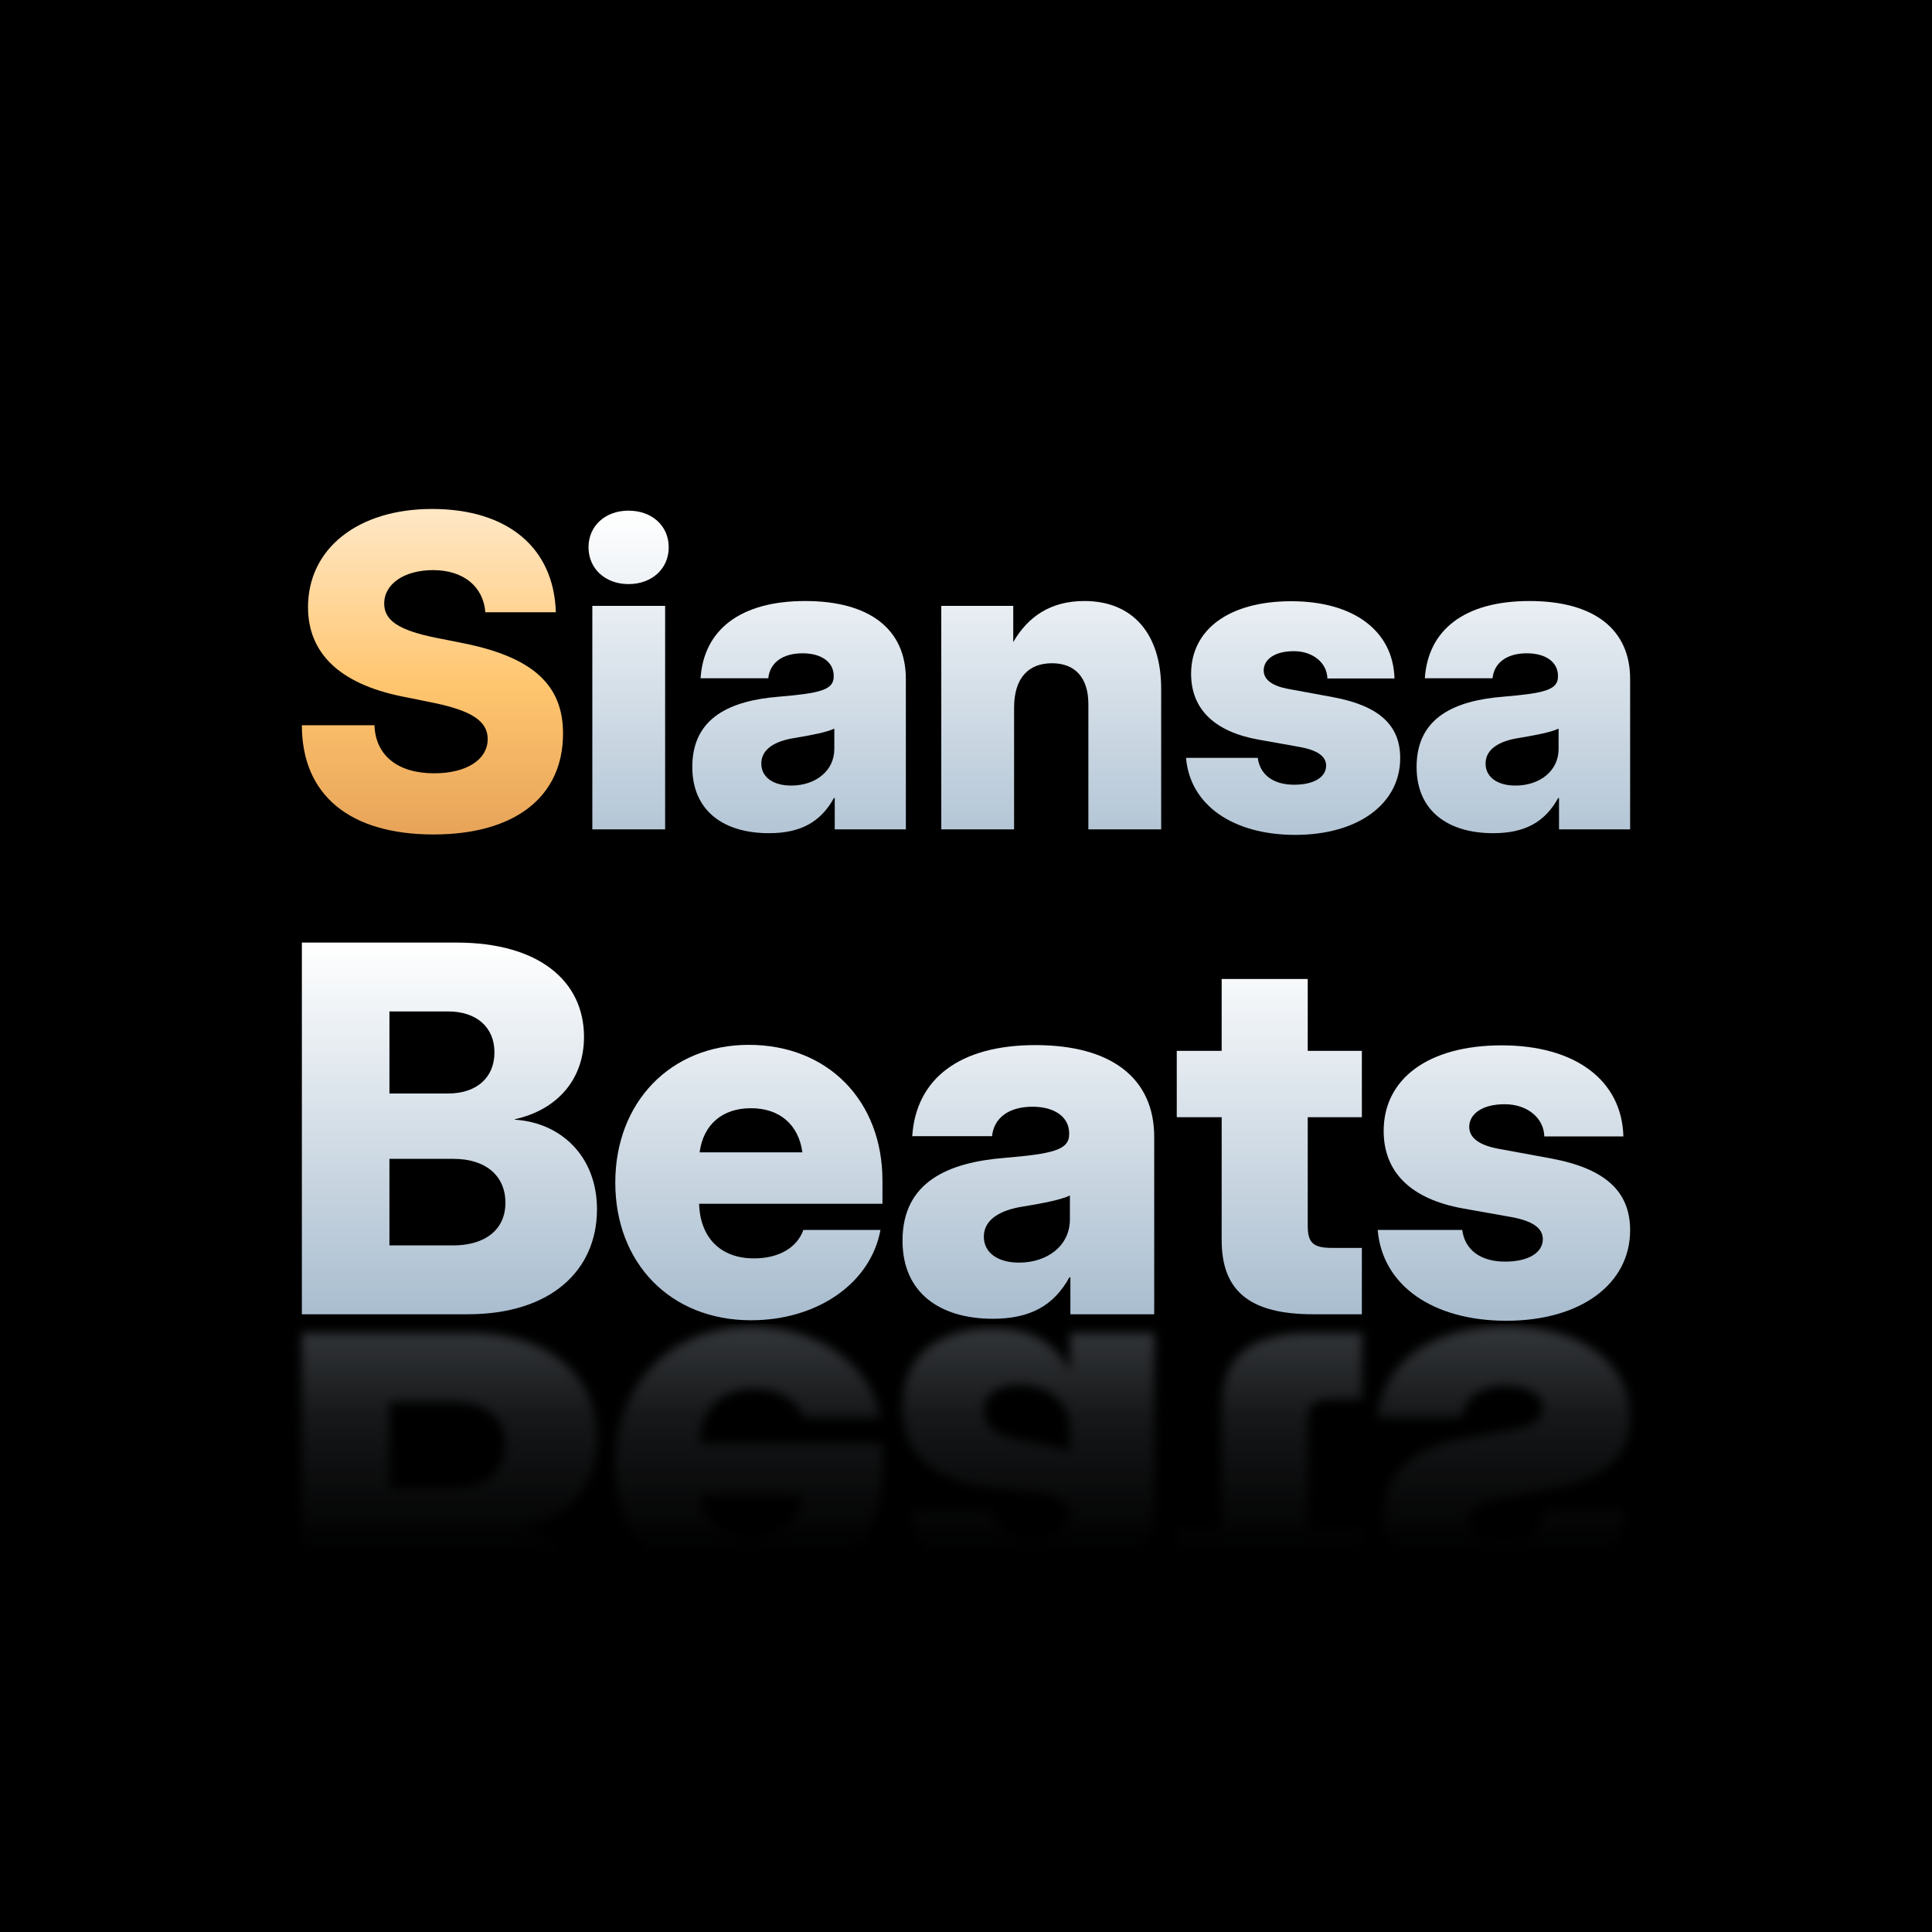
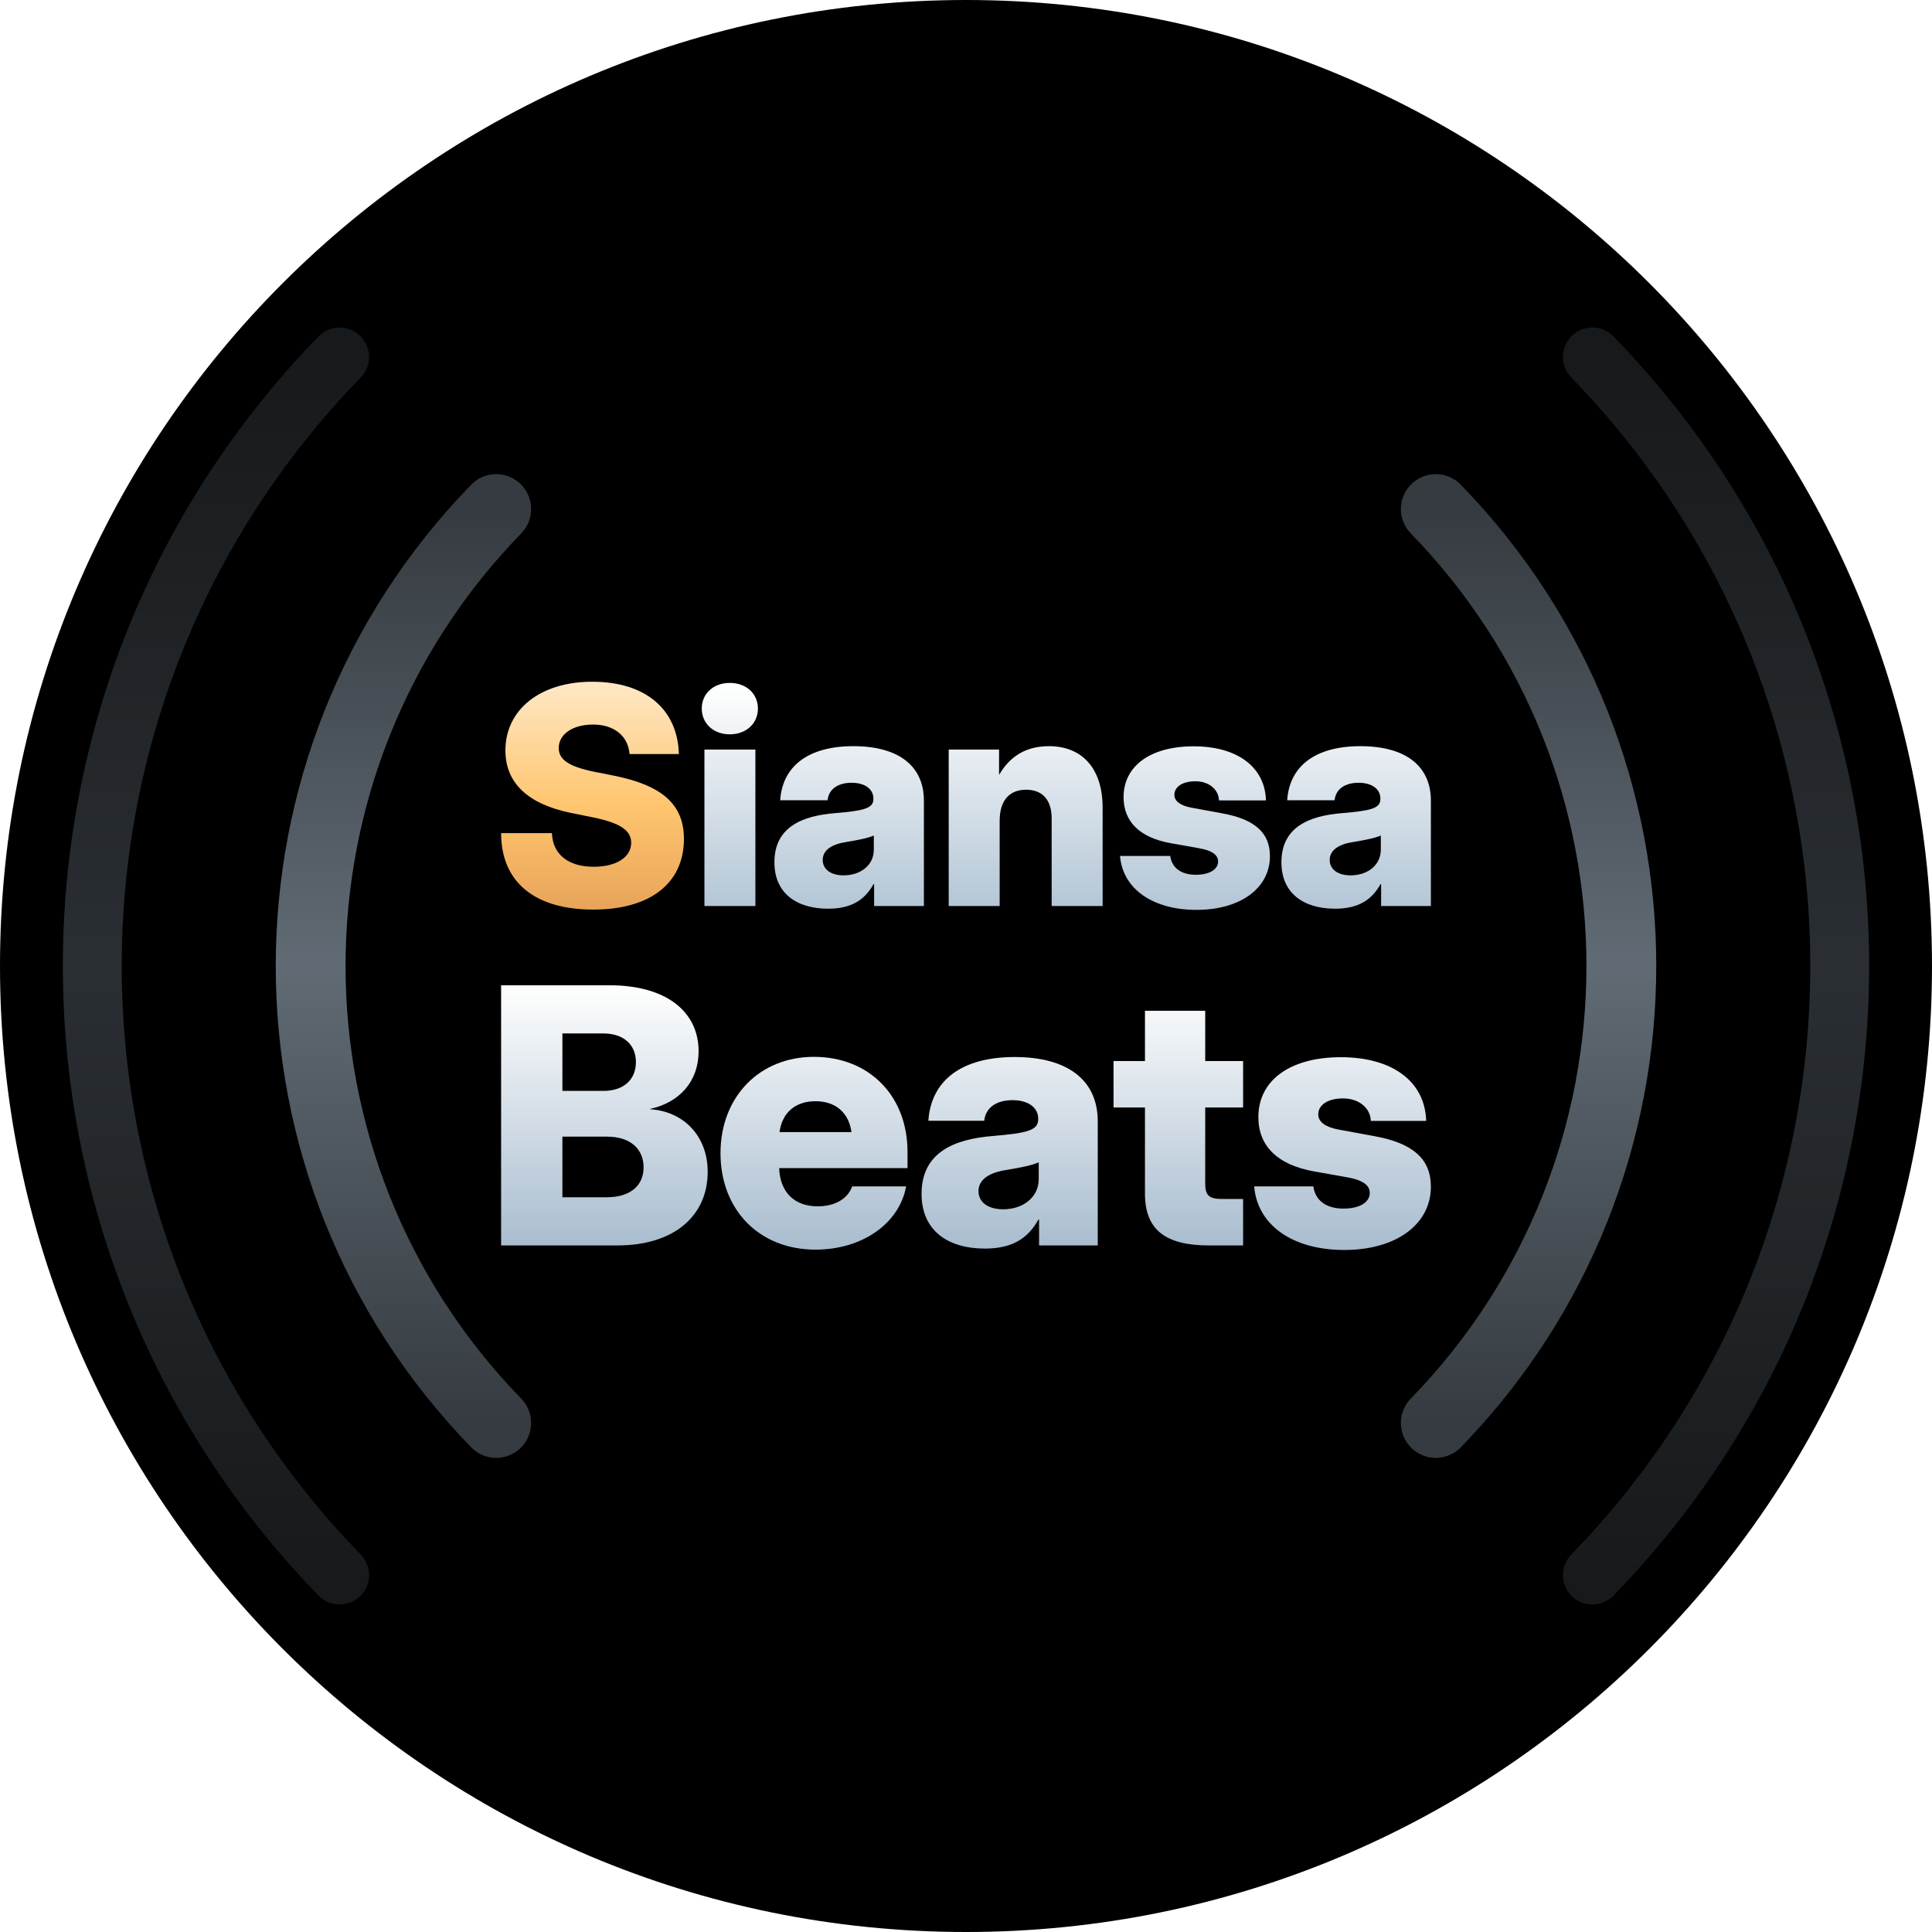
<svg xmlns="http://www.w3.org/2000/svg" viewBox="0 0 512 512" width="512" height="512" role="img" aria-label="Siansa Beats">
  <defs>
    <linearGradient id="amber" gradientUnits="userSpaceOnUse" x1="0" y1="136.2" x2="0" y2="219.8">
      <stop offset="0" stop-color="#FFE7C4" />
      <stop offset="0.55" stop-color="#FFC56E" />
      <stop offset="1" stop-color="#E8A55A" />
    </linearGradient>
    <linearGradient id="frost1" gradientUnits="userSpaceOnUse" x1="0" y1="136.2" x2="0" y2="219.8">
      <stop offset="0" stop-color="#FFFFFF" />
      <stop offset="1" stop-color="#B4C6D6" />
    </linearGradient>
    <linearGradient id="frost2" gradientUnits="userSpaceOnUse" x1="0" y1="249.8" x2="0" y2="348.3">
      <stop offset="0" stop-color="#FFFFFF" />
      <stop offset="1" stop-color="#A9BDCF" />
    </linearGradient>
-     <linearGradient id="fade" gradientUnits="userSpaceOnUse" x1="0" y1="350.8" x2="0" y2="411.9">
-       <stop offset="0" stop-color="#FFF" stop-opacity="0.26" />
-       <stop offset="0.4" stop-color="#FFF" stop-opacity="0.109" />
-       <stop offset="1" stop-color="#FFF" stop-opacity="0" />
+     <linearGradient id="a0" gradientUnits="userSpaceOnUse" x1="0" y1="134.9" x2="0" y2="377.1">
+       <stop offset="0" stop-color="#AFC2D3" stop-opacity="0.303" />
+       <stop offset="0.5" stop-color="#AFC2D3" stop-opacity="0.55" />
+       <stop offset="1" stop-color="#AFC2D3" stop-opacity="0.303" />
    </linearGradient>
-     <mask id="below" maskUnits="userSpaceOnUse" x="0" y="350.8" width="512" height="63.1">
-       <rect x="0" y="350.8" width="512" height="61.1" fill="url(#fade)" />
-     </mask>
-     <filter id="soft" x="-5%" y="-20%" width="110%" height="140%">
-       <feGaussianBlur stdDeviation="1.3" />
-     </filter>
+     <linearGradient id="a1" gradientUnits="userSpaceOnUse" x1="0" y1="134.9" x2="0" y2="377.1">
+       <stop offset="0" stop-color="#AFC2D3" stop-opacity="0.303" />
+       <stop offset="0.5" stop-color="#AFC2D3" stop-opacity="0.55" />
+       <stop offset="1" stop-color="#AFC2D3" stop-opacity="0.303" />
+     </linearGradient>
+     <linearGradient id="a2" gradientUnits="userSpaceOnUse" x1="0" y1="94.6" x2="0" y2="417.4">
+       <stop offset="0" stop-color="#AFC2D3" stop-opacity="0.132" />
+       <stop offset="0.5" stop-color="#AFC2D3" stop-opacity="0.24" />
+       <stop offset="1" stop-color="#AFC2D3" stop-opacity="0.132" />
+     </linearGradient>
+     <linearGradient id="a3" gradientUnits="userSpaceOnUse" x1="0" y1="94.6" x2="0" y2="417.4">
+       <stop offset="0" stop-color="#AFC2D3" stop-opacity="0.132" />
+       <stop offset="0.5" stop-color="#AFC2D3" stop-opacity="0.24" />
+       <stop offset="1" stop-color="#AFC2D3" stop-opacity="0.132" />
+     </linearGradient>
  </defs>
-   <rect width="512" height="512" fill="#000000" />
-   <g mask="url(#below)">
-     <g filter="url(#soft)" transform="translate(0,701.6) scale(1,-1)">
-       <path d="M80.0 348.293H123.961C145.843 348.293 158.205 336.79 158.205 320.462C158.205 306.513 148.751 297.523 136.455 296.729V296.597C147.561 294.151 154.767 286.152 154.767 274.782C154.767 260.04 142.868 249.793 120.986 249.793H80.0ZM103.204 330.047V307.108H120.193C128.721 307.108 133.943 311.603 133.943 318.743C133.943 325.816 128.655 330.047 120.061 330.047ZM103.204 289.788V268.039H118.739C126.341 268.039 131.035 272.27 131.035 278.88C131.035 285.557 126.341 289.788 118.739 289.788Z" fill="#C9D6E2" />
-       <path d="M199.021 349.879C216.671 349.879 230.752 340.029 233.33 325.949H212.903C211.251 330.576 206.491 333.485 199.814 333.485C190.823 333.485 185.535 327.866 185.27 319.007H233.859V312.859C233.859 291.705 219.382 276.897 198.426 276.897C177.734 276.897 163.058 292.102 163.058 313.388C163.058 334.675 177.602 349.879 199.021 349.879ZM185.403 305.389C186.394 298.051 191.352 293.688 199.021 293.688C206.623 293.688 211.647 298.051 212.639 305.389Z" fill="#C9D6E2" />
-       <path d="M263.107 349.483C272.956 349.483 279.237 346.045 283.401 338.509H283.666V348.293H305.878V301.291C305.878 285.888 294.706 276.963 274.411 276.963C254.182 276.963 242.746 285.954 241.754 301.092H262.908C263.371 296.333 267.271 293.292 273.618 293.292C279.633 293.292 283.335 296.134 283.335 300.299V300.63C283.335 304.794 278.774 305.786 266.28 306.844C251.406 308.034 239.176 313.124 239.176 328.791C239.176 342.674 249.158 349.483 263.107 349.483ZM270.048 334.609C264.495 334.609 260.727 332.031 260.727 327.734C260.727 323.172 265.09 320.66 271.172 319.735C276.791 318.809 281.088 317.95 283.534 316.826V323.172C283.534 330.047 277.65 334.609 270.048 334.609Z" fill="#C9D6E2" />
-       <path d="M360.907 278.484H346.562V259.445H323.755V278.484H311.855V296.068H323.755V328.659C323.755 342.211 331.291 348.293 348.016 348.293H360.907V330.708H353.04C347.95 330.708 346.562 329.32 346.562 324.825V296.068H360.907Z" fill="#C9D6E2" />
-       <path d="M399.211 350.012C418.779 350.012 432.0 340.36 432.0 326.015C432.0 315.636 425.257 309.62 410.912 306.976L396.897 304.398C392.071 303.472 389.361 301.555 389.361 298.646C389.361 295.209 392.799 292.631 398.748 292.631C404.764 292.631 409.127 296.267 409.259 301.159H430.215C429.818 286.284 417.456 277.029 397.955 277.029C378.519 277.029 366.686 285.888 366.686 299.704C366.686 310.744 374.024 317.817 387.774 320.263L400.401 322.511C405.954 323.503 408.863 325.354 408.863 328.395C408.863 331.898 405.161 334.344 398.88 334.344C392.204 334.344 388.171 331.105 387.51 325.949H365.1C366.356 340.823 379.908 350.012 399.211 350.012Z" fill="#C9D6E2" />
-     </g>
+   <circle cx="256.0" cy="256.0" r="256" fill="#000000" />
+   <path d="M131.5,134.9A173.7,173.7 0 0,0 131.5,377.1" fill="none" stroke="url(#a0)" stroke-width="18.5" stroke-linecap="round" />
+   <path d="M380.5,134.9A173.7,173.7 0 0,1 380.5,377.1" fill="none" stroke="url(#a1)" stroke-width="18.5" stroke-linecap="round" />
+   <path d="M90.0,94.6A231.5,231.5 0 0,0 90.0,417.4" fill="none" stroke="url(#a2)" stroke-width="15.6" stroke-linecap="round" />
+   <path d="M422.0,94.6A231.5,231.5 0 0,1 422.0,417.4" fill="none" stroke="url(#a3)" stroke-width="15.6" stroke-linecap="round" />
+   <g transform="translate(256.0,256.0) scale(0.7) translate(-256,-242.5)">
+     <path d="M114.885 221.139C136.422 221.139 149.21 211.212 149.21 194.387C149.21 181.487 141.189 174.14 122.681 170.438L115.334 168.98C105.799 167.017 101.817 164.493 101.817 159.95C101.817 154.734 107.145 151.088 114.773 151.088C122.737 151.088 128.065 155.351 128.626 162.25H147.303C146.798 145.143 134.515 134.88 114.493 134.88C94.863 134.88 81.626 145.368 81.626 160.903C81.626 173.074 89.983 181.15 106.304 184.515L114.885 186.254C124.925 188.329 129.243 191.078 129.243 195.845C129.243 201.341 123.579 204.931 115.054 204.931C105.407 204.931 99.518 200.219 99.237 192.199H80.0C80.0 210.651 92.619 221.139 114.885 221.139Z" fill="url(#amber)" />
+     <path d="M156.973 219.793H176.267V160.567H156.973ZM166.564 154.79C172.789 154.79 177.22 150.696 177.22 145.031C177.22 139.367 172.789 135.328 166.564 135.328C160.394 135.328 155.964 139.367 155.964 145.031C155.964 150.696 160.394 154.79 166.564 154.79Z" fill="url(#frost1)" />
+     <path d="M203.772 220.803C212.129 220.803 217.457 217.886 220.991 211.493H221.215V219.793H240.06V179.916C240.06 166.849 230.581 159.277 213.363 159.277C196.201 159.277 186.498 166.905 185.657 179.748H203.604C203.997 175.71 207.306 173.13 212.69 173.13C217.794 173.13 220.935 175.542 220.935 179.075V179.356C220.935 182.889 217.065 183.73 206.465 184.628C193.845 185.637 183.469 189.956 183.469 203.248C183.469 215.026 191.938 220.803 203.772 220.803ZM209.661 208.184C204.95 208.184 201.753 205.996 201.753 202.351C201.753 198.481 205.455 196.35 210.615 195.564C215.382 194.779 219.028 194.05 221.103 193.097V198.481C221.103 204.314 216.111 208.184 209.661 208.184Z" fill="url(#frost1)" />
+     <path d="M268.743 187.6C268.743 179.524 272.669 175.766 278.783 175.766C284.896 175.766 288.429 179.58 288.429 186.591V219.793H307.723V182.552C307.723 167.97 300.207 159.277 287.364 159.277C278.446 159.277 272.445 163.371 268.519 170.158V160.567H249.45V219.793H268.743Z" fill="url(#frost1)" />
+     <path d="M343.249 221.252C359.85 221.252 371.067 213.063 371.067 200.892C371.067 192.087 365.347 186.983 353.176 184.74L341.286 182.552C337.192 181.767 334.892 180.141 334.892 177.673C334.892 174.757 337.808 172.569 342.856 172.569C347.96 172.569 351.662 175.654 351.774 179.804H369.553C369.216 167.185 358.728 159.333 342.183 159.333C325.694 159.333 315.655 166.849 315.655 178.57C315.655 187.937 321.88 193.938 333.546 196.013L344.258 197.92C348.97 198.761 351.437 200.332 351.437 202.912C351.437 205.884 348.296 207.959 342.968 207.959C337.304 207.959 333.882 205.211 333.322 200.836H314.309C315.374 213.456 326.872 221.252 343.249 221.252Z" fill="url(#frost1)" />
+     <path d="M395.713 220.803C404.069 220.803 409.398 217.886 412.931 211.493H413.155V219.793H432.0V179.916C432.0 166.849 422.522 159.277 405.303 159.277C388.141 159.277 378.438 166.905 377.597 179.748H395.544C395.937 175.71 399.246 173.13 404.63 173.13C409.734 173.13 412.875 175.542 412.875 179.075V179.356C412.875 182.889 409.005 183.73 398.405 184.628C385.785 185.637 375.41 189.956 375.41 203.248C375.41 215.026 383.879 220.803 395.713 220.803ZM401.602 208.184C396.89 208.184 393.694 205.996 393.694 202.351C393.694 198.481 397.395 196.35 402.555 195.564C407.322 194.779 410.968 194.05 413.043 193.097V198.481C413.043 204.314 408.051 208.184 401.602 208.184Z" fill="url(#frost1)" />
+     <path d="M80.0 348.293H123.961C145.843 348.293 158.205 336.79 158.205 320.462C158.205 306.513 148.751 297.523 136.455 296.729V296.597C147.561 294.151 154.767 286.152 154.767 274.782C154.767 260.04 142.868 249.793 120.986 249.793H80.0ZM103.204 330.047V307.108H120.193C128.721 307.108 133.943 311.603 133.943 318.743C133.943 325.816 128.655 330.047 120.061 330.047ZM103.204 289.788V268.039H118.739C126.341 268.039 131.035 272.27 131.035 278.88C131.035 285.557 126.341 289.788 118.739 289.788Z" fill="url(#frost2)" />
+     <path d="M199.021 349.879C216.671 349.879 230.752 340.029 233.33 325.949H212.903C211.251 330.576 206.491 333.485 199.814 333.485C190.823 333.485 185.535 327.866 185.27 319.007H233.859V312.859C233.859 291.705 219.382 276.897 198.426 276.897C177.734 276.897 163.058 292.102 163.058 313.388C163.058 334.675 177.602 349.879 199.021 349.879ZM185.403 305.389C186.394 298.051 191.352 293.688 199.021 293.688C206.623 293.688 211.647 298.051 212.639 305.389Z" fill="url(#frost2)" />
+     <path d="M263.107 349.483C272.956 349.483 279.237 346.045 283.401 338.509H283.666V348.293H305.878V301.291C305.878 285.888 294.706 276.963 274.411 276.963C254.182 276.963 242.746 285.954 241.754 301.092H262.908C263.371 296.333 267.271 293.292 273.618 293.292C279.633 293.292 283.335 296.134 283.335 300.299V300.63C283.335 304.794 278.774 305.786 266.28 306.844C251.406 308.034 239.176 313.124 239.176 328.791C239.176 342.674 249.158 349.483 263.107 349.483ZM270.048 334.609C264.495 334.609 260.727 332.031 260.727 327.734C260.727 323.172 265.09 320.66 271.172 319.735C276.791 318.809 281.088 317.95 283.534 316.826V323.172C283.534 330.047 277.65 334.609 270.048 334.609Z" fill="url(#frost2)" />
+     <path d="M360.907 278.484H346.562V259.445H323.755V278.484H311.855V296.068H323.755V328.659C323.755 342.211 331.291 348.293 348.016 348.293H360.907V330.708H353.04C347.95 330.708 346.562 329.32 346.562 324.825V296.068H360.907Z" fill="url(#frost2)" />
+     <path d="M399.211 350.012C418.779 350.012 432.0 340.36 432.0 326.015C432.0 315.636 425.257 309.62 410.912 306.976L396.897 304.398C392.071 303.472 389.361 301.555 389.361 298.646C389.361 295.209 392.799 292.631 398.748 292.631C404.764 292.631 409.127 296.267 409.259 301.159H430.215C429.818 286.284 417.456 277.029 397.955 277.029C378.519 277.029 366.686 285.888 366.686 299.704C366.686 310.744 374.024 317.817 387.774 320.263L400.401 322.511C405.954 323.503 408.863 325.354 408.863 328.395C408.863 331.898 405.161 334.344 398.88 334.344C392.204 334.344 388.171 331.105 387.51 325.949H365.1C366.356 340.823 379.908 350.012 399.211 350.012Z" fill="url(#frost2)" />
  </g>
-   <path d="M114.885 221.139C136.422 221.139 149.21 211.212 149.21 194.387C149.21 181.487 141.189 174.14 122.681 170.438L115.334 168.98C105.799 167.017 101.817 164.493 101.817 159.95C101.817 154.734 107.145 151.088 114.773 151.088C122.737 151.088 128.065 155.351 128.626 162.25H147.303C146.798 145.143 134.515 134.88 114.493 134.88C94.863 134.88 81.626 145.368 81.626 160.903C81.626 173.074 89.983 181.15 106.304 184.515L114.885 186.254C124.925 188.329 129.243 191.078 129.243 195.845C129.243 201.341 123.579 204.931 115.054 204.931C105.407 204.931 99.518 200.219 99.237 192.199H80.0C80.0 210.651 92.619 221.139 114.885 221.139Z" fill="url(#amber)" />
-   <path d="M156.973 219.793H176.267V160.567H156.973ZM166.564 154.79C172.789 154.79 177.22 150.696 177.22 145.031C177.22 139.367 172.789 135.328 166.564 135.328C160.394 135.328 155.964 139.367 155.964 145.031C155.964 150.696 160.394 154.79 166.564 154.79Z" fill="url(#frost1)" />
-   <path d="M203.772 220.803C212.129 220.803 217.457 217.886 220.991 211.493H221.215V219.793H240.06V179.916C240.06 166.849 230.581 159.277 213.363 159.277C196.201 159.277 186.498 166.905 185.657 179.748H203.604C203.997 175.71 207.306 173.13 212.69 173.13C217.794 173.13 220.935 175.542 220.935 179.075V179.356C220.935 182.889 217.065 183.73 206.465 184.628C193.845 185.637 183.469 189.956 183.469 203.248C183.469 215.026 191.938 220.803 203.772 220.803ZM209.661 208.184C204.95 208.184 201.753 205.996 201.753 202.351C201.753 198.481 205.455 196.35 210.615 195.564C215.382 194.779 219.028 194.05 221.103 193.097V198.481C221.103 204.314 216.111 208.184 209.661 208.184Z" fill="url(#frost1)" />
-   <path d="M268.743 187.6C268.743 179.524 272.669 175.766 278.783 175.766C284.896 175.766 288.429 179.58 288.429 186.591V219.793H307.723V182.552C307.723 167.97 300.207 159.277 287.364 159.277C278.446 159.277 272.445 163.371 268.519 170.158V160.567H249.45V219.793H268.743Z" fill="url(#frost1)" />
-   <path d="M343.249 221.252C359.85 221.252 371.067 213.063 371.067 200.892C371.067 192.087 365.347 186.983 353.176 184.74L341.286 182.552C337.192 181.767 334.892 180.141 334.892 177.673C334.892 174.757 337.808 172.569 342.856 172.569C347.96 172.569 351.662 175.654 351.774 179.804H369.553C369.216 167.185 358.728 159.333 342.183 159.333C325.694 159.333 315.655 166.849 315.655 178.57C315.655 187.937 321.88 193.938 333.546 196.013L344.258 197.92C348.97 198.761 351.437 200.332 351.437 202.912C351.437 205.884 348.296 207.959 342.968 207.959C337.304 207.959 333.882 205.211 333.322 200.836H314.309C315.374 213.456 326.872 221.252 343.249 221.252Z" fill="url(#frost1)" />
-   <path d="M395.713 220.803C404.069 220.803 409.398 217.886 412.931 211.493H413.155V219.793H432.0V179.916C432.0 166.849 422.522 159.277 405.303 159.277C388.141 159.277 378.438 166.905 377.597 179.748H395.544C395.937 175.71 399.246 173.13 404.63 173.13C409.734 173.13 412.875 175.542 412.875 179.075V179.356C412.875 182.889 409.005 183.73 398.405 184.628C385.785 185.637 375.41 189.956 375.41 203.248C375.41 215.026 383.879 220.803 395.713 220.803ZM401.602 208.184C396.89 208.184 393.694 205.996 393.694 202.351C393.694 198.481 397.395 196.35 402.555 195.564C407.322 194.779 410.968 194.05 413.043 193.097V198.481C413.043 204.314 408.051 208.184 401.602 208.184Z" fill="url(#frost1)" />
-   <path d="M80.0 348.293H123.961C145.843 348.293 158.205 336.79 158.205 320.462C158.205 306.513 148.751 297.523 136.455 296.729V296.597C147.561 294.151 154.767 286.152 154.767 274.782C154.767 260.04 142.868 249.793 120.986 249.793H80.0ZM103.204 330.047V307.108H120.193C128.721 307.108 133.943 311.603 133.943 318.743C133.943 325.816 128.655 330.047 120.061 330.047ZM103.204 289.788V268.039H118.739C126.341 268.039 131.035 272.27 131.035 278.88C131.035 285.557 126.341 289.788 118.739 289.788Z" fill="url(#frost2)" />
-   <path d="M199.021 349.879C216.671 349.879 230.752 340.029 233.33 325.949H212.903C211.251 330.576 206.491 333.485 199.814 333.485C190.823 333.485 185.535 327.866 185.27 319.007H233.859V312.859C233.859 291.705 219.382 276.897 198.426 276.897C177.734 276.897 163.058 292.102 163.058 313.388C163.058 334.675 177.602 349.879 199.021 349.879ZM185.403 305.389C186.394 298.051 191.352 293.688 199.021 293.688C206.623 293.688 211.647 298.051 212.639 305.389Z" fill="url(#frost2)" />
-   <path d="M263.107 349.483C272.956 349.483 279.237 346.045 283.401 338.509H283.666V348.293H305.878V301.291C305.878 285.888 294.706 276.963 274.411 276.963C254.182 276.963 242.746 285.954 241.754 301.092H262.908C263.371 296.333 267.271 293.292 273.618 293.292C279.633 293.292 283.335 296.134 283.335 300.299V300.63C283.335 304.794 278.774 305.786 266.28 306.844C251.406 308.034 239.176 313.124 239.176 328.791C239.176 342.674 249.158 349.483 263.107 349.483ZM270.048 334.609C264.495 334.609 260.727 332.031 260.727 327.734C260.727 323.172 265.09 320.66 271.172 319.735C276.791 318.809 281.088 317.95 283.534 316.826V323.172C283.534 330.047 277.65 334.609 270.048 334.609Z" fill="url(#frost2)" />
-   <path d="M360.907 278.484H346.562V259.445H323.755V278.484H311.855V296.068H323.755V328.659C323.755 342.211 331.291 348.293 348.016 348.293H360.907V330.708H353.04C347.95 330.708 346.562 329.32 346.562 324.825V296.068H360.907Z" fill="url(#frost2)" />
-   <path d="M399.211 350.012C418.779 350.012 432.0 340.36 432.0 326.015C432.0 315.636 425.257 309.62 410.912 306.976L396.897 304.398C392.071 303.472 389.361 301.555 389.361 298.646C389.361 295.209 392.799 292.631 398.748 292.631C404.764 292.631 409.127 296.267 409.259 301.159H430.215C429.818 286.284 417.456 277.029 397.955 277.029C378.519 277.029 366.686 285.888 366.686 299.704C366.686 310.744 374.024 317.817 387.774 320.263L400.401 322.511C405.954 323.503 408.863 325.354 408.863 328.395C408.863 331.898 405.161 334.344 398.88 334.344C392.204 334.344 388.171 331.105 387.51 325.949H365.1C366.356 340.823 379.908 350.012 399.211 350.012Z" fill="url(#frost2)" />
</svg>
